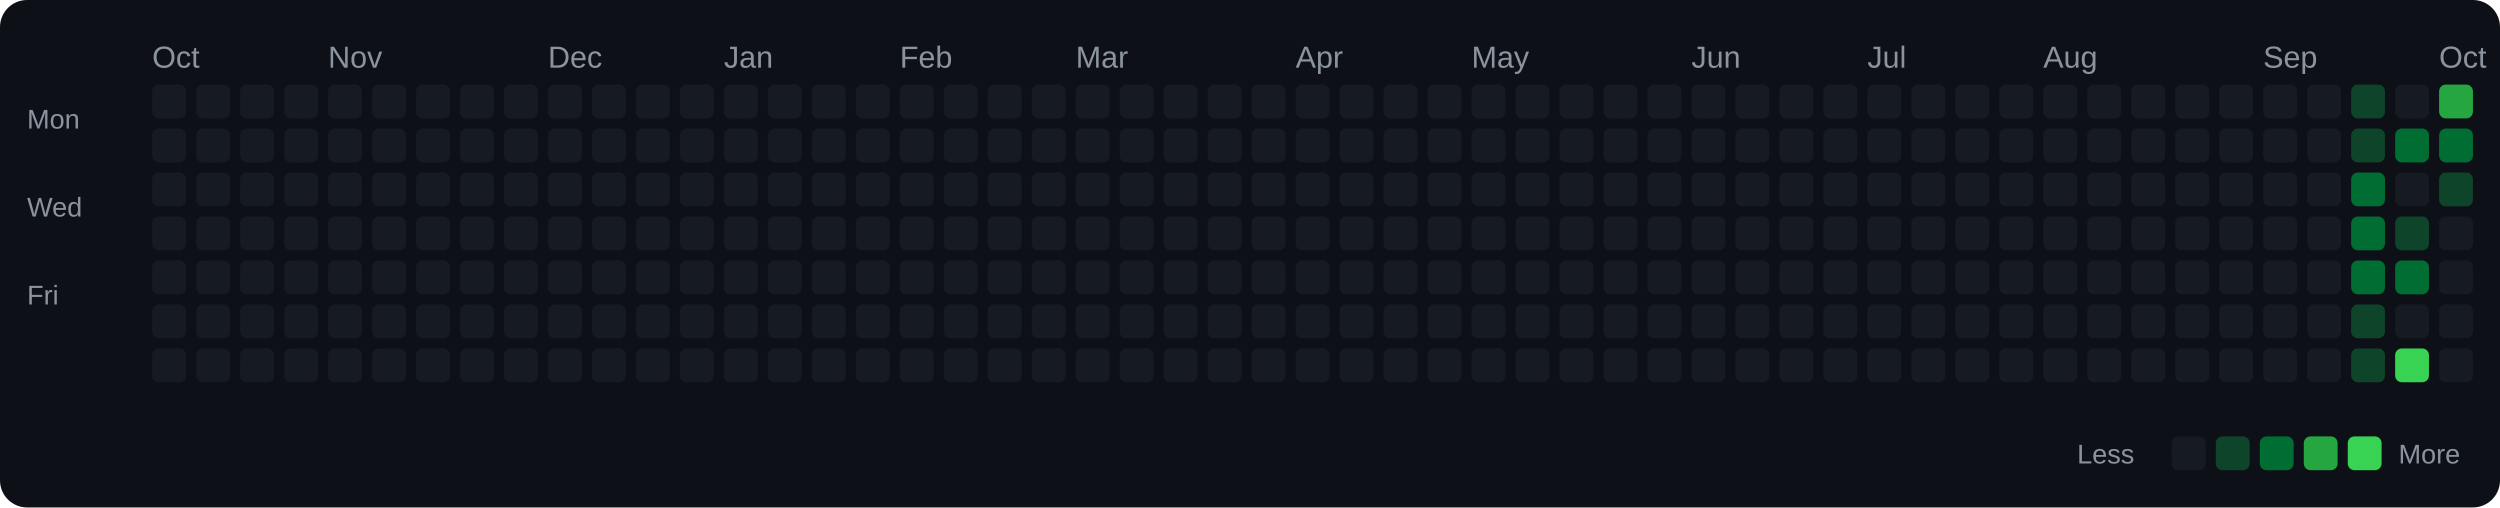
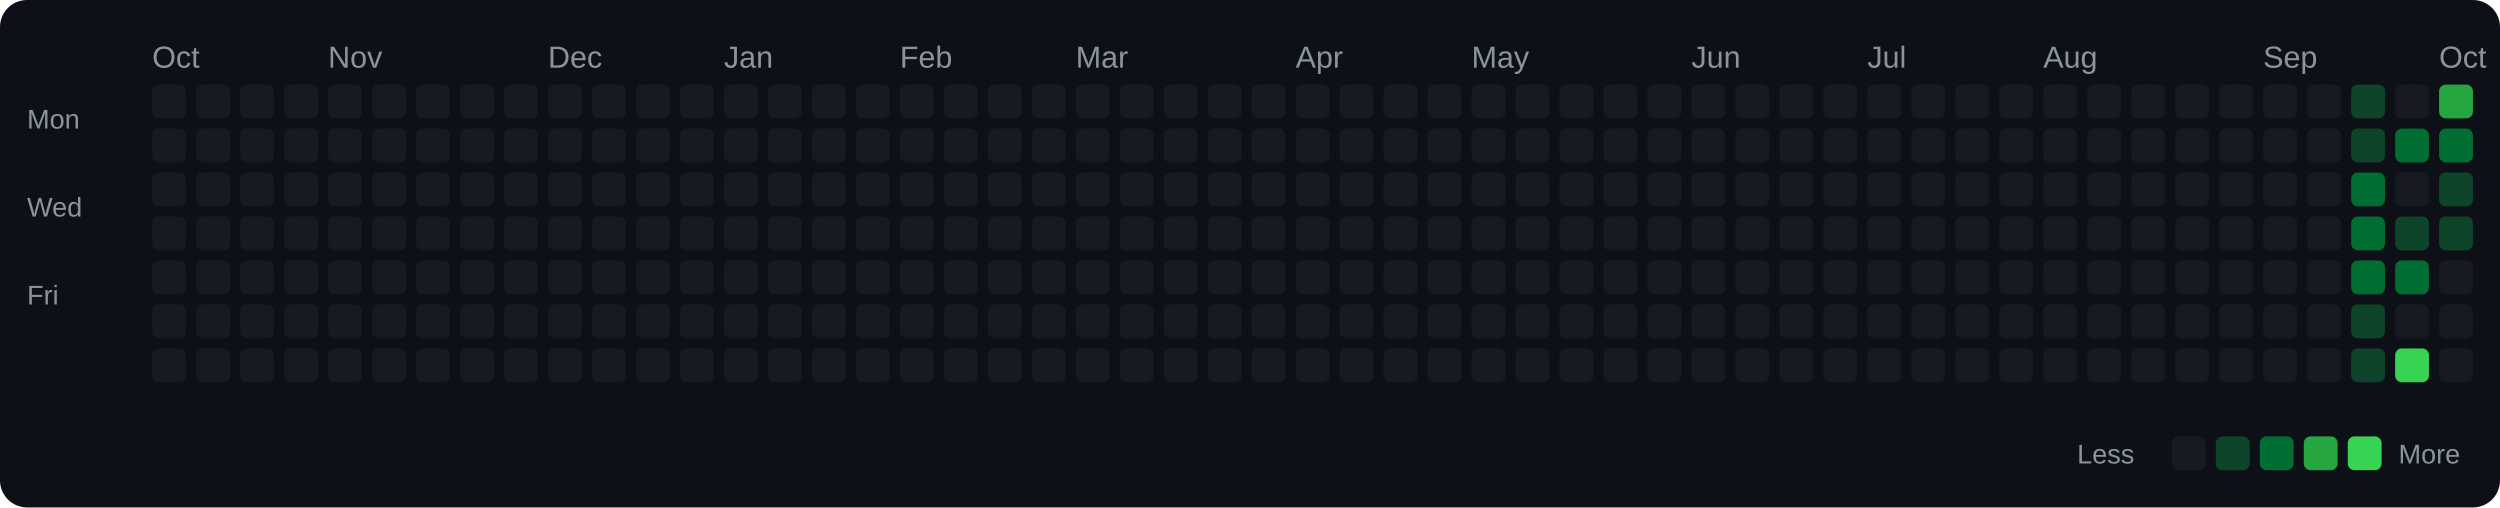
<svg xmlns="http://www.w3.org/2000/svg" width="739" height="150" viewBox="0 0 739 150" role="img" aria-labelledby="title description">
  <rect width="100%" height="100%" fill="#0d1117" rx="8" />
  <text x="45" y="20" fill="#8b949e" font-family="Arial, sans-serif" font-size="9"> Oct </text>
  <text x="97" y="20" fill="#8b949e" font-family="Arial, sans-serif" font-size="9"> Nov </text>
  <text x="162" y="20" fill="#8b949e" font-family="Arial, sans-serif" font-size="9"> Dec </text>
  <text x="214" y="20" fill="#8b949e" font-family="Arial, sans-serif" font-size="9"> Jan </text>
  <text x="266" y="20" fill="#8b949e" font-family="Arial, sans-serif" font-size="9"> Feb </text>
  <text x="318" y="20" fill="#8b949e" font-family="Arial, sans-serif" font-size="9"> Mar </text>
  <text x="383" y="20" fill="#8b949e" font-family="Arial, sans-serif" font-size="9"> Apr </text>
  <text x="435" y="20" fill="#8b949e" font-family="Arial, sans-serif" font-size="9"> May </text>
  <text x="500" y="20" fill="#8b949e" font-family="Arial, sans-serif" font-size="9"> Jun </text>
  <text x="552" y="20" fill="#8b949e" font-family="Arial, sans-serif" font-size="9"> Jul </text>
  <text x="604" y="20" fill="#8b949e" font-family="Arial, sans-serif" font-size="9"> Aug </text>
  <text x="669" y="20" fill="#8b949e" font-family="Arial, sans-serif" font-size="9"> Sep </text>
  <text x="721" y="20" fill="#8b949e" font-family="Arial, sans-serif" font-size="9"> Oct </text>
  <rect x="45" y="25" width="10" height="10" rx="2" fill="#161b22"> </rect>
  <rect x="45" y="38" width="10" height="10" rx="2" fill="#161b22"> </rect>
  <rect x="45" y="51" width="10" height="10" rx="2" fill="#161b22"> </rect>
  <rect x="45" y="64" width="10" height="10" rx="2" fill="#161b22"> </rect>
  <rect x="45" y="77" width="10" height="10" rx="2" fill="#161b22"> </rect>
  <rect x="45" y="90" width="10" height="10" rx="2" fill="#161b22"> </rect>
  <rect x="45" y="103" width="10" height="10" rx="2" fill="#161b22"> </rect>
  <rect x="58" y="25" width="10" height="10" rx="2" fill="#161b22"> </rect>
  <rect x="58" y="38" width="10" height="10" rx="2" fill="#161b22"> </rect>
  <rect x="58" y="51" width="10" height="10" rx="2" fill="#161b22"> </rect>
  <rect x="58" y="64" width="10" height="10" rx="2" fill="#161b22"> </rect>
  <rect x="58" y="77" width="10" height="10" rx="2" fill="#161b22"> </rect>
  <rect x="58" y="90" width="10" height="10" rx="2" fill="#161b22"> </rect>
  <rect x="58" y="103" width="10" height="10" rx="2" fill="#161b22"> </rect>
  <rect x="71" y="25" width="10" height="10" rx="2" fill="#161b22"> </rect>
  <rect x="71" y="38" width="10" height="10" rx="2" fill="#161b22"> </rect>
  <rect x="71" y="51" width="10" height="10" rx="2" fill="#161b22"> </rect>
  <rect x="71" y="64" width="10" height="10" rx="2" fill="#161b22"> </rect>
  <rect x="71" y="77" width="10" height="10" rx="2" fill="#161b22"> </rect>
  <rect x="71" y="90" width="10" height="10" rx="2" fill="#161b22"> </rect>
  <rect x="71" y="103" width="10" height="10" rx="2" fill="#161b22"> </rect>
  <rect x="84" y="25" width="10" height="10" rx="2" fill="#161b22"> </rect>
  <rect x="84" y="38" width="10" height="10" rx="2" fill="#161b22"> </rect>
  <rect x="84" y="51" width="10" height="10" rx="2" fill="#161b22"> </rect>
  <rect x="84" y="64" width="10" height="10" rx="2" fill="#161b22"> </rect>
  <rect x="84" y="77" width="10" height="10" rx="2" fill="#161b22"> </rect>
  <rect x="84" y="90" width="10" height="10" rx="2" fill="#161b22"> </rect>
  <rect x="84" y="103" width="10" height="10" rx="2" fill="#161b22"> </rect>
  <rect x="97" y="25" width="10" height="10" rx="2" fill="#161b22"> </rect>
  <rect x="97" y="38" width="10" height="10" rx="2" fill="#161b22"> </rect>
  <rect x="97" y="51" width="10" height="10" rx="2" fill="#161b22"> </rect>
  <rect x="97" y="64" width="10" height="10" rx="2" fill="#161b22"> </rect>
  <rect x="97" y="77" width="10" height="10" rx="2" fill="#161b22"> </rect>
  <rect x="97" y="90" width="10" height="10" rx="2" fill="#161b22"> </rect>
  <rect x="97" y="103" width="10" height="10" rx="2" fill="#161b22"> </rect>
  <rect x="110" y="25" width="10" height="10" rx="2" fill="#161b22"> </rect>
  <rect x="110" y="38" width="10" height="10" rx="2" fill="#161b22"> </rect>
  <rect x="110" y="51" width="10" height="10" rx="2" fill="#161b22"> </rect>
  <rect x="110" y="64" width="10" height="10" rx="2" fill="#161b22"> </rect>
  <rect x="110" y="77" width="10" height="10" rx="2" fill="#161b22"> </rect>
  <rect x="110" y="90" width="10" height="10" rx="2" fill="#161b22"> </rect>
  <rect x="110" y="103" width="10" height="10" rx="2" fill="#161b22"> </rect>
  <rect x="123" y="25" width="10" height="10" rx="2" fill="#161b22"> </rect>
  <rect x="123" y="38" width="10" height="10" rx="2" fill="#161b22"> </rect>
  <rect x="123" y="51" width="10" height="10" rx="2" fill="#161b22"> </rect>
  <rect x="123" y="64" width="10" height="10" rx="2" fill="#161b22"> </rect>
  <rect x="123" y="77" width="10" height="10" rx="2" fill="#161b22"> </rect>
  <rect x="123" y="90" width="10" height="10" rx="2" fill="#161b22"> </rect>
  <rect x="123" y="103" width="10" height="10" rx="2" fill="#161b22"> </rect>
  <rect x="136" y="25" width="10" height="10" rx="2" fill="#161b22"> </rect>
  <rect x="136" y="38" width="10" height="10" rx="2" fill="#161b22"> </rect>
  <rect x="136" y="51" width="10" height="10" rx="2" fill="#161b22"> </rect>
  <rect x="136" y="64" width="10" height="10" rx="2" fill="#161b22"> </rect>
  <rect x="136" y="77" width="10" height="10" rx="2" fill="#161b22"> </rect>
  <rect x="136" y="90" width="10" height="10" rx="2" fill="#161b22"> </rect>
  <rect x="136" y="103" width="10" height="10" rx="2" fill="#161b22"> </rect>
  <rect x="149" y="25" width="10" height="10" rx="2" fill="#161b22"> </rect>
  <rect x="149" y="38" width="10" height="10" rx="2" fill="#161b22"> </rect>
  <rect x="149" y="51" width="10" height="10" rx="2" fill="#161b22"> </rect>
  <rect x="149" y="64" width="10" height="10" rx="2" fill="#161b22"> </rect>
  <rect x="149" y="77" width="10" height="10" rx="2" fill="#161b22"> </rect>
  <rect x="149" y="90" width="10" height="10" rx="2" fill="#161b22"> </rect>
  <rect x="149" y="103" width="10" height="10" rx="2" fill="#161b22"> </rect>
  <rect x="162" y="25" width="10" height="10" rx="2" fill="#161b22"> </rect>
  <rect x="162" y="38" width="10" height="10" rx="2" fill="#161b22"> </rect>
  <rect x="162" y="51" width="10" height="10" rx="2" fill="#161b22"> </rect>
  <rect x="162" y="64" width="10" height="10" rx="2" fill="#161b22"> </rect>
  <rect x="162" y="77" width="10" height="10" rx="2" fill="#161b22"> </rect>
  <rect x="162" y="90" width="10" height="10" rx="2" fill="#161b22"> </rect>
  <rect x="162" y="103" width="10" height="10" rx="2" fill="#161b22"> </rect>
  <rect x="175" y="25" width="10" height="10" rx="2" fill="#161b22"> </rect>
  <rect x="175" y="38" width="10" height="10" rx="2" fill="#161b22"> </rect>
  <rect x="175" y="51" width="10" height="10" rx="2" fill="#161b22"> </rect>
  <rect x="175" y="64" width="10" height="10" rx="2" fill="#161b22"> </rect>
  <rect x="175" y="77" width="10" height="10" rx="2" fill="#161b22"> </rect>
  <rect x="175" y="90" width="10" height="10" rx="2" fill="#161b22"> </rect>
  <rect x="175" y="103" width="10" height="10" rx="2" fill="#161b22"> </rect>
  <rect x="188" y="25" width="10" height="10" rx="2" fill="#161b22"> </rect>
  <rect x="188" y="38" width="10" height="10" rx="2" fill="#161b22"> </rect>
  <rect x="188" y="51" width="10" height="10" rx="2" fill="#161b22"> </rect>
  <rect x="188" y="64" width="10" height="10" rx="2" fill="#161b22"> </rect>
  <rect x="188" y="77" width="10" height="10" rx="2" fill="#161b22"> </rect>
  <rect x="188" y="90" width="10" height="10" rx="2" fill="#161b22"> </rect>
  <rect x="188" y="103" width="10" height="10" rx="2" fill="#161b22"> </rect>
  <rect x="201" y="25" width="10" height="10" rx="2" fill="#161b22"> </rect>
  <rect x="201" y="38" width="10" height="10" rx="2" fill="#161b22"> </rect>
  <rect x="201" y="51" width="10" height="10" rx="2" fill="#161b22"> </rect>
  <rect x="201" y="64" width="10" height="10" rx="2" fill="#161b22"> </rect>
  <rect x="201" y="77" width="10" height="10" rx="2" fill="#161b22"> </rect>
  <rect x="201" y="90" width="10" height="10" rx="2" fill="#161b22"> </rect>
  <rect x="201" y="103" width="10" height="10" rx="2" fill="#161b22"> </rect>
  <rect x="214" y="25" width="10" height="10" rx="2" fill="#161b22"> </rect>
  <rect x="214" y="38" width="10" height="10" rx="2" fill="#161b22"> </rect>
  <rect x="214" y="51" width="10" height="10" rx="2" fill="#161b22"> </rect>
  <rect x="214" y="64" width="10" height="10" rx="2" fill="#161b22"> </rect>
  <rect x="214" y="77" width="10" height="10" rx="2" fill="#161b22"> </rect>
  <rect x="214" y="90" width="10" height="10" rx="2" fill="#161b22"> </rect>
  <rect x="214" y="103" width="10" height="10" rx="2" fill="#161b22"> </rect>
  <rect x="227" y="25" width="10" height="10" rx="2" fill="#161b22"> </rect>
  <rect x="227" y="38" width="10" height="10" rx="2" fill="#161b22"> </rect>
  <rect x="227" y="51" width="10" height="10" rx="2" fill="#161b22"> </rect>
  <rect x="227" y="64" width="10" height="10" rx="2" fill="#161b22"> </rect>
  <rect x="227" y="77" width="10" height="10" rx="2" fill="#161b22"> </rect>
  <rect x="227" y="90" width="10" height="10" rx="2" fill="#161b22"> </rect>
  <rect x="227" y="103" width="10" height="10" rx="2" fill="#161b22"> </rect>
  <rect x="240" y="25" width="10" height="10" rx="2" fill="#161b22"> </rect>
  <rect x="240" y="38" width="10" height="10" rx="2" fill="#161b22"> </rect>
  <rect x="240" y="51" width="10" height="10" rx="2" fill="#161b22"> </rect>
  <rect x="240" y="64" width="10" height="10" rx="2" fill="#161b22"> </rect>
  <rect x="240" y="77" width="10" height="10" rx="2" fill="#161b22"> </rect>
  <rect x="240" y="90" width="10" height="10" rx="2" fill="#161b22"> </rect>
  <rect x="240" y="103" width="10" height="10" rx="2" fill="#161b22"> </rect>
  <rect x="253" y="25" width="10" height="10" rx="2" fill="#161b22"> </rect>
  <rect x="253" y="38" width="10" height="10" rx="2" fill="#161b22"> </rect>
  <rect x="253" y="51" width="10" height="10" rx="2" fill="#161b22"> </rect>
  <rect x="253" y="64" width="10" height="10" rx="2" fill="#161b22"> </rect>
  <rect x="253" y="77" width="10" height="10" rx="2" fill="#161b22"> </rect>
  <rect x="253" y="90" width="10" height="10" rx="2" fill="#161b22"> </rect>
  <rect x="253" y="103" width="10" height="10" rx="2" fill="#161b22"> </rect>
  <rect x="266" y="25" width="10" height="10" rx="2" fill="#161b22"> </rect>
  <rect x="266" y="38" width="10" height="10" rx="2" fill="#161b22"> </rect>
  <rect x="266" y="51" width="10" height="10" rx="2" fill="#161b22"> </rect>
  <rect x="266" y="64" width="10" height="10" rx="2" fill="#161b22"> </rect>
  <rect x="266" y="77" width="10" height="10" rx="2" fill="#161b22"> </rect>
  <rect x="266" y="90" width="10" height="10" rx="2" fill="#161b22"> </rect>
  <rect x="266" y="103" width="10" height="10" rx="2" fill="#161b22"> </rect>
  <rect x="279" y="25" width="10" height="10" rx="2" fill="#161b22"> </rect>
  <rect x="279" y="38" width="10" height="10" rx="2" fill="#161b22"> </rect>
  <rect x="279" y="51" width="10" height="10" rx="2" fill="#161b22"> </rect>
  <rect x="279" y="64" width="10" height="10" rx="2" fill="#161b22"> </rect>
  <rect x="279" y="77" width="10" height="10" rx="2" fill="#161b22"> </rect>
  <rect x="279" y="90" width="10" height="10" rx="2" fill="#161b22"> </rect>
  <rect x="279" y="103" width="10" height="10" rx="2" fill="#161b22"> </rect>
  <rect x="292" y="25" width="10" height="10" rx="2" fill="#161b22"> </rect>
  <rect x="292" y="38" width="10" height="10" rx="2" fill="#161b22"> </rect>
  <rect x="292" y="51" width="10" height="10" rx="2" fill="#161b22"> </rect>
  <rect x="292" y="64" width="10" height="10" rx="2" fill="#161b22"> </rect>
  <rect x="292" y="77" width="10" height="10" rx="2" fill="#161b22"> </rect>
  <rect x="292" y="90" width="10" height="10" rx="2" fill="#161b22"> </rect>
  <rect x="292" y="103" width="10" height="10" rx="2" fill="#161b22"> </rect>
  <rect x="305" y="25" width="10" height="10" rx="2" fill="#161b22"> </rect>
  <rect x="305" y="38" width="10" height="10" rx="2" fill="#161b22"> </rect>
  <rect x="305" y="51" width="10" height="10" rx="2" fill="#161b22"> </rect>
  <rect x="305" y="64" width="10" height="10" rx="2" fill="#161b22"> </rect>
  <rect x="305" y="77" width="10" height="10" rx="2" fill="#161b22"> </rect>
  <rect x="305" y="90" width="10" height="10" rx="2" fill="#161b22"> </rect>
  <rect x="305" y="103" width="10" height="10" rx="2" fill="#161b22"> </rect>
  <rect x="318" y="25" width="10" height="10" rx="2" fill="#161b22"> </rect>
  <rect x="318" y="38" width="10" height="10" rx="2" fill="#161b22"> </rect>
  <rect x="318" y="51" width="10" height="10" rx="2" fill="#161b22"> </rect>
  <rect x="318" y="64" width="10" height="10" rx="2" fill="#161b22"> </rect>
  <rect x="318" y="77" width="10" height="10" rx="2" fill="#161b22"> </rect>
  <rect x="318" y="90" width="10" height="10" rx="2" fill="#161b22"> </rect>
  <rect x="318" y="103" width="10" height="10" rx="2" fill="#161b22"> </rect>
  <rect x="331" y="25" width="10" height="10" rx="2" fill="#161b22"> </rect>
  <rect x="331" y="38" width="10" height="10" rx="2" fill="#161b22"> </rect>
  <rect x="331" y="51" width="10" height="10" rx="2" fill="#161b22"> </rect>
  <rect x="331" y="64" width="10" height="10" rx="2" fill="#161b22"> </rect>
  <rect x="331" y="77" width="10" height="10" rx="2" fill="#161b22"> </rect>
  <rect x="331" y="90" width="10" height="10" rx="2" fill="#161b22"> </rect>
  <rect x="331" y="103" width="10" height="10" rx="2" fill="#161b22"> </rect>
  <rect x="344" y="25" width="10" height="10" rx="2" fill="#161b22"> </rect>
  <rect x="344" y="38" width="10" height="10" rx="2" fill="#161b22"> </rect>
  <rect x="344" y="51" width="10" height="10" rx="2" fill="#161b22"> </rect>
  <rect x="344" y="64" width="10" height="10" rx="2" fill="#161b22"> </rect>
  <rect x="344" y="77" width="10" height="10" rx="2" fill="#161b22"> </rect>
  <rect x="344" y="90" width="10" height="10" rx="2" fill="#161b22"> </rect>
  <rect x="344" y="103" width="10" height="10" rx="2" fill="#161b22"> </rect>
  <rect x="357" y="25" width="10" height="10" rx="2" fill="#161b22"> </rect>
  <rect x="357" y="38" width="10" height="10" rx="2" fill="#161b22"> </rect>
  <rect x="357" y="51" width="10" height="10" rx="2" fill="#161b22"> </rect>
  <rect x="357" y="64" width="10" height="10" rx="2" fill="#161b22"> </rect>
  <rect x="357" y="77" width="10" height="10" rx="2" fill="#161b22"> </rect>
  <rect x="357" y="90" width="10" height="10" rx="2" fill="#161b22"> </rect>
  <rect x="357" y="103" width="10" height="10" rx="2" fill="#161b22"> </rect>
  <rect x="370" y="25" width="10" height="10" rx="2" fill="#161b22"> </rect>
  <rect x="370" y="38" width="10" height="10" rx="2" fill="#161b22"> </rect>
  <rect x="370" y="51" width="10" height="10" rx="2" fill="#161b22"> </rect>
  <rect x="370" y="64" width="10" height="10" rx="2" fill="#161b22"> </rect>
  <rect x="370" y="77" width="10" height="10" rx="2" fill="#161b22"> </rect>
  <rect x="370" y="90" width="10" height="10" rx="2" fill="#161b22"> </rect>
  <rect x="370" y="103" width="10" height="10" rx="2" fill="#161b22"> </rect>
  <rect x="383" y="25" width="10" height="10" rx="2" fill="#161b22"> </rect>
  <rect x="383" y="38" width="10" height="10" rx="2" fill="#161b22"> </rect>
  <rect x="383" y="51" width="10" height="10" rx="2" fill="#161b22"> </rect>
  <rect x="383" y="64" width="10" height="10" rx="2" fill="#161b22"> </rect>
  <rect x="383" y="77" width="10" height="10" rx="2" fill="#161b22"> </rect>
  <rect x="383" y="90" width="10" height="10" rx="2" fill="#161b22"> </rect>
  <rect x="383" y="103" width="10" height="10" rx="2" fill="#161b22"> </rect>
  <rect x="396" y="25" width="10" height="10" rx="2" fill="#161b22"> </rect>
  <rect x="396" y="38" width="10" height="10" rx="2" fill="#161b22"> </rect>
  <rect x="396" y="51" width="10" height="10" rx="2" fill="#161b22"> </rect>
  <rect x="396" y="64" width="10" height="10" rx="2" fill="#161b22"> </rect>
  <rect x="396" y="77" width="10" height="10" rx="2" fill="#161b22"> </rect>
  <rect x="396" y="90" width="10" height="10" rx="2" fill="#161b22"> </rect>
  <rect x="396" y="103" width="10" height="10" rx="2" fill="#161b22"> </rect>
  <rect x="409" y="25" width="10" height="10" rx="2" fill="#161b22"> </rect>
  <rect x="409" y="38" width="10" height="10" rx="2" fill="#161b22"> </rect>
  <rect x="409" y="51" width="10" height="10" rx="2" fill="#161b22"> </rect>
  <rect x="409" y="64" width="10" height="10" rx="2" fill="#161b22"> </rect>
  <rect x="409" y="77" width="10" height="10" rx="2" fill="#161b22"> </rect>
  <rect x="409" y="90" width="10" height="10" rx="2" fill="#161b22"> </rect>
  <rect x="409" y="103" width="10" height="10" rx="2" fill="#161b22"> </rect>
  <rect x="422" y="25" width="10" height="10" rx="2" fill="#161b22"> </rect>
  <rect x="422" y="38" width="10" height="10" rx="2" fill="#161b22"> </rect>
  <rect x="422" y="51" width="10" height="10" rx="2" fill="#161b22"> </rect>
  <rect x="422" y="64" width="10" height="10" rx="2" fill="#161b22"> </rect>
  <rect x="422" y="77" width="10" height="10" rx="2" fill="#161b22"> </rect>
  <rect x="422" y="90" width="10" height="10" rx="2" fill="#161b22"> </rect>
  <rect x="422" y="103" width="10" height="10" rx="2" fill="#161b22"> </rect>
  <rect x="435" y="25" width="10" height="10" rx="2" fill="#161b22"> </rect>
  <rect x="435" y="38" width="10" height="10" rx="2" fill="#161b22"> </rect>
  <rect x="435" y="51" width="10" height="10" rx="2" fill="#161b22"> </rect>
  <rect x="435" y="64" width="10" height="10" rx="2" fill="#161b22"> </rect>
  <rect x="435" y="77" width="10" height="10" rx="2" fill="#161b22"> </rect>
  <rect x="435" y="90" width="10" height="10" rx="2" fill="#161b22"> </rect>
  <rect x="435" y="103" width="10" height="10" rx="2" fill="#161b22"> </rect>
  <rect x="448" y="25" width="10" height="10" rx="2" fill="#161b22"> </rect>
  <rect x="448" y="38" width="10" height="10" rx="2" fill="#161b22"> </rect>
  <rect x="448" y="51" width="10" height="10" rx="2" fill="#161b22"> </rect>
  <rect x="448" y="64" width="10" height="10" rx="2" fill="#161b22"> </rect>
  <rect x="448" y="77" width="10" height="10" rx="2" fill="#161b22"> </rect>
  <rect x="448" y="90" width="10" height="10" rx="2" fill="#161b22"> </rect>
  <rect x="448" y="103" width="10" height="10" rx="2" fill="#161b22"> </rect>
  <rect x="461" y="25" width="10" height="10" rx="2" fill="#161b22"> </rect>
  <rect x="461" y="38" width="10" height="10" rx="2" fill="#161b22"> </rect>
  <rect x="461" y="51" width="10" height="10" rx="2" fill="#161b22"> </rect>
  <rect x="461" y="64" width="10" height="10" rx="2" fill="#161b22"> </rect>
  <rect x="461" y="77" width="10" height="10" rx="2" fill="#161b22"> </rect>
  <rect x="461" y="90" width="10" height="10" rx="2" fill="#161b22"> </rect>
  <rect x="461" y="103" width="10" height="10" rx="2" fill="#161b22"> </rect>
  <rect x="474" y="25" width="10" height="10" rx="2" fill="#161b22"> </rect>
  <rect x="474" y="38" width="10" height="10" rx="2" fill="#161b22"> </rect>
  <rect x="474" y="51" width="10" height="10" rx="2" fill="#161b22"> </rect>
  <rect x="474" y="64" width="10" height="10" rx="2" fill="#161b22"> </rect>
  <rect x="474" y="77" width="10" height="10" rx="2" fill="#161b22"> </rect>
  <rect x="474" y="90" width="10" height="10" rx="2" fill="#161b22"> </rect>
  <rect x="474" y="103" width="10" height="10" rx="2" fill="#161b22"> </rect>
  <rect x="487" y="25" width="10" height="10" rx="2" fill="#161b22"> </rect>
  <rect x="487" y="38" width="10" height="10" rx="2" fill="#161b22"> </rect>
  <rect x="487" y="51" width="10" height="10" rx="2" fill="#161b22"> </rect>
  <rect x="487" y="64" width="10" height="10" rx="2" fill="#161b22"> </rect>
  <rect x="487" y="77" width="10" height="10" rx="2" fill="#161b22"> </rect>
  <rect x="487" y="90" width="10" height="10" rx="2" fill="#161b22"> </rect>
  <rect x="487" y="103" width="10" height="10" rx="2" fill="#161b22"> </rect>
  <rect x="500" y="25" width="10" height="10" rx="2" fill="#161b22"> </rect>
  <rect x="500" y="38" width="10" height="10" rx="2" fill="#161b22"> </rect>
  <rect x="500" y="51" width="10" height="10" rx="2" fill="#161b22"> </rect>
  <rect x="500" y="64" width="10" height="10" rx="2" fill="#161b22"> </rect>
  <rect x="500" y="77" width="10" height="10" rx="2" fill="#161b22"> </rect>
  <rect x="500" y="90" width="10" height="10" rx="2" fill="#161b22"> </rect>
  <rect x="500" y="103" width="10" height="10" rx="2" fill="#161b22"> </rect>
  <rect x="513" y="25" width="10" height="10" rx="2" fill="#161b22"> </rect>
  <rect x="513" y="38" width="10" height="10" rx="2" fill="#161b22"> </rect>
  <rect x="513" y="51" width="10" height="10" rx="2" fill="#161b22"> </rect>
  <rect x="513" y="64" width="10" height="10" rx="2" fill="#161b22"> </rect>
  <rect x="513" y="77" width="10" height="10" rx="2" fill="#161b22"> </rect>
  <rect x="513" y="90" width="10" height="10" rx="2" fill="#161b22"> </rect>
  <rect x="513" y="103" width="10" height="10" rx="2" fill="#161b22"> </rect>
  <rect x="526" y="25" width="10" height="10" rx="2" fill="#161b22"> </rect>
  <rect x="526" y="38" width="10" height="10" rx="2" fill="#161b22"> </rect>
  <rect x="526" y="51" width="10" height="10" rx="2" fill="#161b22"> </rect>
  <rect x="526" y="64" width="10" height="10" rx="2" fill="#161b22"> </rect>
  <rect x="526" y="77" width="10" height="10" rx="2" fill="#161b22"> </rect>
  <rect x="526" y="90" width="10" height="10" rx="2" fill="#161b22"> </rect>
  <rect x="526" y="103" width="10" height="10" rx="2" fill="#161b22"> </rect>
  <rect x="539" y="25" width="10" height="10" rx="2" fill="#161b22"> </rect>
  <rect x="539" y="38" width="10" height="10" rx="2" fill="#161b22"> </rect>
  <rect x="539" y="51" width="10" height="10" rx="2" fill="#161b22"> </rect>
  <rect x="539" y="64" width="10" height="10" rx="2" fill="#161b22"> </rect>
  <rect x="539" y="77" width="10" height="10" rx="2" fill="#161b22"> </rect>
  <rect x="539" y="90" width="10" height="10" rx="2" fill="#161b22"> </rect>
  <rect x="539" y="103" width="10" height="10" rx="2" fill="#161b22"> </rect>
  <rect x="552" y="25" width="10" height="10" rx="2" fill="#161b22"> </rect>
  <rect x="552" y="38" width="10" height="10" rx="2" fill="#161b22"> </rect>
  <rect x="552" y="51" width="10" height="10" rx="2" fill="#161b22"> </rect>
  <rect x="552" y="64" width="10" height="10" rx="2" fill="#161b22"> </rect>
  <rect x="552" y="77" width="10" height="10" rx="2" fill="#161b22"> </rect>
  <rect x="552" y="90" width="10" height="10" rx="2" fill="#161b22"> </rect>
  <rect x="552" y="103" width="10" height="10" rx="2" fill="#161b22"> </rect>
  <rect x="565" y="25" width="10" height="10" rx="2" fill="#161b22"> </rect>
  <rect x="565" y="38" width="10" height="10" rx="2" fill="#161b22"> </rect>
  <rect x="565" y="51" width="10" height="10" rx="2" fill="#161b22"> </rect>
  <rect x="565" y="64" width="10" height="10" rx="2" fill="#161b22"> </rect>
  <rect x="565" y="77" width="10" height="10" rx="2" fill="#161b22"> </rect>
  <rect x="565" y="90" width="10" height="10" rx="2" fill="#161b22"> </rect>
  <rect x="565" y="103" width="10" height="10" rx="2" fill="#161b22"> </rect>
  <rect x="578" y="25" width="10" height="10" rx="2" fill="#161b22"> </rect>
  <rect x="578" y="38" width="10" height="10" rx="2" fill="#161b22"> </rect>
  <rect x="578" y="51" width="10" height="10" rx="2" fill="#161b22"> </rect>
  <rect x="578" y="64" width="10" height="10" rx="2" fill="#161b22"> </rect>
  <rect x="578" y="77" width="10" height="10" rx="2" fill="#161b22"> </rect>
  <rect x="578" y="90" width="10" height="10" rx="2" fill="#161b22"> </rect>
  <rect x="578" y="103" width="10" height="10" rx="2" fill="#161b22"> </rect>
  <rect x="591" y="25" width="10" height="10" rx="2" fill="#161b22"> </rect>
  <rect x="591" y="38" width="10" height="10" rx="2" fill="#161b22"> </rect>
  <rect x="591" y="51" width="10" height="10" rx="2" fill="#161b22"> </rect>
  <rect x="591" y="64" width="10" height="10" rx="2" fill="#161b22"> </rect>
  <rect x="591" y="77" width="10" height="10" rx="2" fill="#161b22"> </rect>
  <rect x="591" y="90" width="10" height="10" rx="2" fill="#161b22"> </rect>
  <rect x="591" y="103" width="10" height="10" rx="2" fill="#161b22"> </rect>
  <rect x="604" y="25" width="10" height="10" rx="2" fill="#161b22"> </rect>
  <rect x="604" y="38" width="10" height="10" rx="2" fill="#161b22"> </rect>
  <rect x="604" y="51" width="10" height="10" rx="2" fill="#161b22"> </rect>
  <rect x="604" y="64" width="10" height="10" rx="2" fill="#161b22"> </rect>
  <rect x="604" y="77" width="10" height="10" rx="2" fill="#161b22"> </rect>
  <rect x="604" y="90" width="10" height="10" rx="2" fill="#161b22"> </rect>
  <rect x="604" y="103" width="10" height="10" rx="2" fill="#161b22"> </rect>
  <rect x="617" y="25" width="10" height="10" rx="2" fill="#161b22"> </rect>
  <rect x="617" y="38" width="10" height="10" rx="2" fill="#161b22"> </rect>
  <rect x="617" y="51" width="10" height="10" rx="2" fill="#161b22"> </rect>
  <rect x="617" y="64" width="10" height="10" rx="2" fill="#161b22"> </rect>
  <rect x="617" y="77" width="10" height="10" rx="2" fill="#161b22"> </rect>
  <rect x="617" y="90" width="10" height="10" rx="2" fill="#161b22"> </rect>
  <rect x="617" y="103" width="10" height="10" rx="2" fill="#161b22"> </rect>
  <rect x="630" y="25" width="10" height="10" rx="2" fill="#161b22"> </rect>
  <rect x="630" y="38" width="10" height="10" rx="2" fill="#161b22"> </rect>
  <rect x="630" y="51" width="10" height="10" rx="2" fill="#161b22"> </rect>
  <rect x="630" y="64" width="10" height="10" rx="2" fill="#161b22"> </rect>
  <rect x="630" y="77" width="10" height="10" rx="2" fill="#161b22"> </rect>
  <rect x="630" y="90" width="10" height="10" rx="2" fill="#161b22"> </rect>
  <rect x="630" y="103" width="10" height="10" rx="2" fill="#161b22"> </rect>
  <rect x="643" y="25" width="10" height="10" rx="2" fill="#161b22"> </rect>
  <rect x="643" y="38" width="10" height="10" rx="2" fill="#161b22"> </rect>
  <rect x="643" y="51" width="10" height="10" rx="2" fill="#161b22"> </rect>
  <rect x="643" y="64" width="10" height="10" rx="2" fill="#161b22"> </rect>
  <rect x="643" y="77" width="10" height="10" rx="2" fill="#161b22"> </rect>
  <rect x="643" y="90" width="10" height="10" rx="2" fill="#161b22"> </rect>
  <rect x="643" y="103" width="10" height="10" rx="2" fill="#161b22"> </rect>
  <rect x="656" y="25" width="10" height="10" rx="2" fill="#161b22"> </rect>
  <rect x="656" y="38" width="10" height="10" rx="2" fill="#161b22"> </rect>
  <rect x="656" y="51" width="10" height="10" rx="2" fill="#161b22"> </rect>
  <rect x="656" y="64" width="10" height="10" rx="2" fill="#161b22"> </rect>
  <rect x="656" y="77" width="10" height="10" rx="2" fill="#161b22"> </rect>
  <rect x="656" y="90" width="10" height="10" rx="2" fill="#161b22"> </rect>
  <rect x="656" y="103" width="10" height="10" rx="2" fill="#161b22"> </rect>
  <rect x="669" y="25" width="10" height="10" rx="2" fill="#161b22"> </rect>
  <rect x="669" y="38" width="10" height="10" rx="2" fill="#161b22"> </rect>
  <rect x="669" y="51" width="10" height="10" rx="2" fill="#161b22"> </rect>
  <rect x="669" y="64" width="10" height="10" rx="2" fill="#161b22"> </rect>
  <rect x="669" y="77" width="10" height="10" rx="2" fill="#161b22"> </rect>
  <rect x="669" y="90" width="10" height="10" rx="2" fill="#161b22"> </rect>
  <rect x="669" y="103" width="10" height="10" rx="2" fill="#161b22"> </rect>
  <rect x="682" y="25" width="10" height="10" rx="2" fill="#161b22"> </rect>
  <rect x="682" y="38" width="10" height="10" rx="2" fill="#161b22"> </rect>
  <rect x="682" y="51" width="10" height="10" rx="2" fill="#161b22"> </rect>
  <rect x="682" y="64" width="10" height="10" rx="2" fill="#161b22"> </rect>
  <rect x="682" y="77" width="10" height="10" rx="2" fill="#161b22"> </rect>
  <rect x="682" y="90" width="10" height="10" rx="2" fill="#161b22"> </rect>
  <rect x="682" y="103" width="10" height="10" rx="2" fill="#161b22"> </rect>
  <rect x="695" y="25" width="10" height="10" rx="2" fill="#0e4429"> </rect>
  <rect x="695" y="38" width="10" height="10" rx="2" fill="#0e4429"> </rect>
  <rect x="695" y="51" width="10" height="10" rx="2" fill="#006d32"> </rect>
  <rect x="695" y="64" width="10" height="10" rx="2" fill="#006d32"> </rect>
  <rect x="695" y="77" width="10" height="10" rx="2" fill="#006d32"> </rect>
  <rect x="695" y="90" width="10" height="10" rx="2" fill="#0e4429"> </rect>
  <rect x="695" y="103" width="10" height="10" rx="2" fill="#0e4429"> </rect>
  <rect x="708" y="25" width="10" height="10" rx="2" fill="#161b22"> </rect>
  <rect x="708" y="38" width="10" height="10" rx="2" fill="#006d32"> </rect>
  <rect x="708" y="51" width="10" height="10" rx="2" fill="#161b22"> </rect>
  <rect x="708" y="64" width="10" height="10" rx="2" fill="#0e4429"> </rect>
  <rect x="708" y="77" width="10" height="10" rx="2" fill="#006d32"> </rect>
  <rect x="708" y="90" width="10" height="10" rx="2" fill="#161b22"> </rect>
  <rect x="708" y="103" width="10" height="10" rx="2" fill="#39d353"> </rect>
  <rect x="721" y="25" width="10" height="10" rx="2" fill="#26a641"> </rect>
  <rect x="721" y="38" width="10" height="10" rx="2" fill="#006d32"> </rect>
  <rect x="721" y="51" width="10" height="10" rx="2" fill="#0e4429"> </rect>
-   <rect x="721" y="64" width="10" height="10" rx="2" fill="#161b22"> </rect>
+   <rect x="721" y="64" width="10" height="10" rx="2" fill="#0e4429"> </rect>
  <rect x="721" y="77" width="10" height="10" rx="2" fill="#161b22"> </rect>
  <rect x="721" y="90" width="10" height="10" rx="2" fill="#161b22"> </rect>
  <rect x="721" y="103" width="10" height="10" rx="2" fill="#161b22"> </rect>
  <text x="8" y="38" fill="#8b949e" font-family="Arial, sans-serif" font-size="8">Mon</text>
  <text x="8" y="64" fill="#8b949e" font-family="Arial, sans-serif" font-size="8">Wed</text>
  <text x="8" y="90" fill="#8b949e" font-family="Arial, sans-serif" font-size="8">Fri</text>
  <text x="614" y="137" fill="#8b949e" font-family="Arial, sans-serif" font-size="8">Less</text>
  <rect x="642" y="129" width="10" height="10" rx="2" fill="#161b22" />
  <rect x="655" y="129" width="10" height="10" rx="2" fill="#0e4429" />
  <rect x="668" y="129" width="10" height="10" rx="2" fill="#006d32" />
  <rect x="681" y="129" width="10" height="10" rx="2" fill="#26a641" />
  <rect x="694" y="129" width="10" height="10" rx="2" fill="#39d353" />
  <text x="709" y="137" fill="#8b949e" font-family="Arial, sans-serif" font-size="8">More</text>
</svg>
